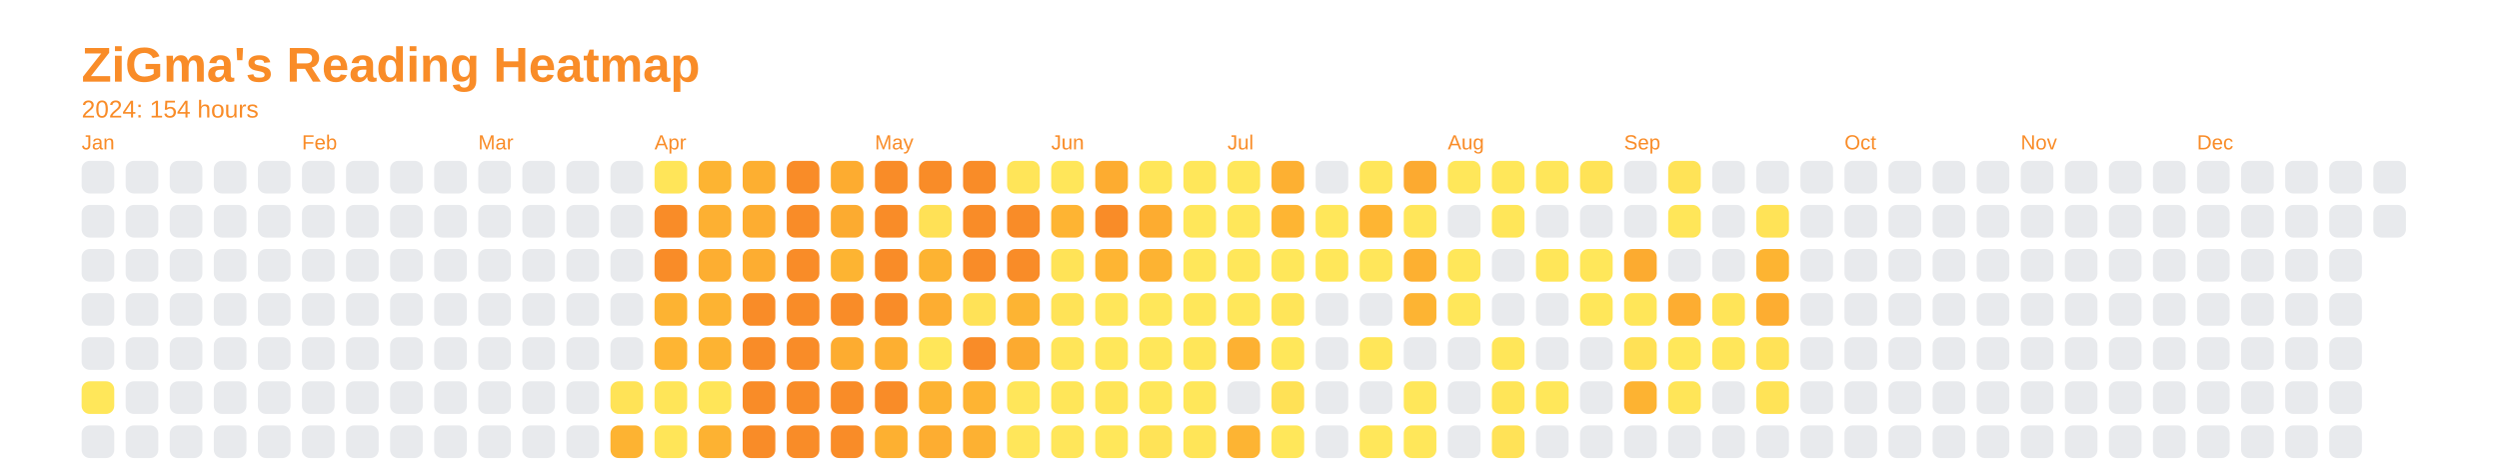
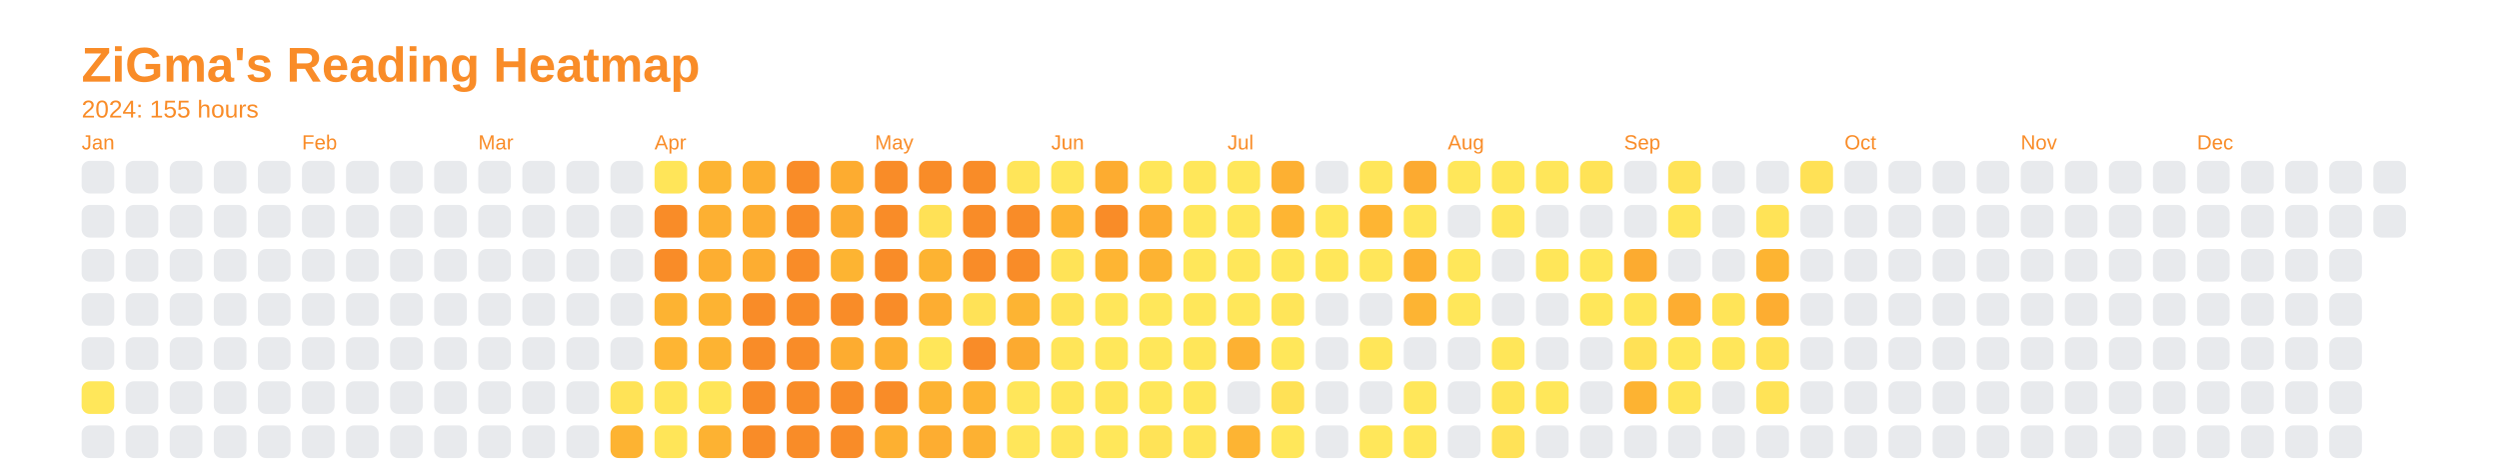
<svg xmlns="http://www.w3.org/2000/svg" baseProfile="full" height="57.5mm" version="1.1" viewBox="0,0,306.2,57.5" width="306.2mm">
  <defs />
  <rect fill="none" height="57.5" width="306.2" x="0" y="0" />
  <text fill="#f98c28" style="font-size:6px; font-family:Arial; font-weight:bold;" x="10" y="10">ZiGma's Reading Heatmap</text>
-   <text fill="#f98c28" style="font-size:3px; font-family:Arial;" x="10" y="14.4">2024: 154 hours</text>
+   <text fill="#f98c28" style="font-size:3px; font-family:Arial;" x="10" y="14.4">2024: 155 hours</text>
  <text fill="#f98c28" style="font-size:2.5px; font-family:Arial" x="10" y="18.3">Jan</text>
  <rect fill="#e8eaed" height="4" rx="1" ry="1" width="4" x="10" y="19.7" />
  <rect fill="#e8eaed" height="4" rx="1" ry="1" width="4" x="10" y="25.1" />
  <rect fill="#e8eaed" height="4" rx="1" ry="1" width="4" x="10" y="30.5" />
  <rect fill="#e8eaed" height="4" rx="1" ry="1" width="4" x="10" y="35.9" />
  <rect fill="#e8eaed" height="4" rx="1" ry="1" width="4" x="10" y="41.3" />
  <rect fill="#ffe75a" height="4" rx="1" ry="1" width="4" x="10" y="46.7" />
  <rect fill="#e8eaed" height="4" rx="1" ry="1" width="4" x="10" y="52.1" />
  <rect fill="#e8eaed" height="4" rx="1" ry="1" width="4" x="15.4" y="19.7" />
  <rect fill="#e8eaed" height="4" rx="1" ry="1" width="4" x="15.4" y="25.1" />
  <rect fill="#e8eaed" height="4" rx="1" ry="1" width="4" x="15.4" y="30.5" />
  <rect fill="#e8eaed" height="4" rx="1" ry="1" width="4" x="15.4" y="35.9" />
  <rect fill="#e8eaed" height="4" rx="1" ry="1" width="4" x="15.4" y="41.3" />
  <rect fill="#e8eaed" height="4" rx="1" ry="1" width="4" x="15.4" y="46.7" />
  <rect fill="#e8eaed" height="4" rx="1" ry="1" width="4" x="15.4" y="52.1" />
  <rect fill="#e8eaed" height="4" rx="1" ry="1" width="4" x="20.8" y="19.7" />
  <rect fill="#e8eaed" height="4" rx="1" ry="1" width="4" x="20.8" y="25.1" />
  <rect fill="#e8eaed" height="4" rx="1" ry="1" width="4" x="20.8" y="30.5" />
  <rect fill="#e8eaed" height="4" rx="1" ry="1" width="4" x="20.8" y="35.9" />
  <rect fill="#e8eaed" height="4" rx="1" ry="1" width="4" x="20.8" y="41.3" />
  <rect fill="#e8eaed" height="4" rx="1" ry="1" width="4" x="20.8" y="46.7" />
  <rect fill="#e8eaed" height="4" rx="1" ry="1" width="4" x="20.8" y="52.1" />
  <rect fill="#e8eaed" height="4" rx="1" ry="1" width="4" x="26.2" y="19.7" />
  <rect fill="#e8eaed" height="4" rx="1" ry="1" width="4" x="26.2" y="25.1" />
  <rect fill="#e8eaed" height="4" rx="1" ry="1" width="4" x="26.2" y="30.5" />
  <rect fill="#e8eaed" height="4" rx="1" ry="1" width="4" x="26.2" y="35.9" />
  <rect fill="#e8eaed" height="4" rx="1" ry="1" width="4" x="26.2" y="41.3" />
  <rect fill="#e8eaed" height="4" rx="1" ry="1" width="4" x="26.2" y="46.7" />
  <rect fill="#e8eaed" height="4" rx="1" ry="1" width="4" x="26.2" y="52.1" />
  <rect fill="#e8eaed" height="4" rx="1" ry="1" width="4" x="31.6" y="19.7" />
  <rect fill="#e8eaed" height="4" rx="1" ry="1" width="4" x="31.6" y="25.1" />
  <rect fill="#e8eaed" height="4" rx="1" ry="1" width="4" x="31.6" y="30.5" />
  <rect fill="#e8eaed" height="4" rx="1" ry="1" width="4" x="31.6" y="35.9" />
  <rect fill="#e8eaed" height="4" rx="1" ry="1" width="4" x="31.6" y="41.3" />
  <rect fill="#e8eaed" height="4" rx="1" ry="1" width="4" x="31.6" y="46.7" />
  <rect fill="#e8eaed" height="4" rx="1" ry="1" width="4" x="31.6" y="52.1" />
  <text fill="#f98c28" style="font-size:2.5px; font-family:Arial" x="37.0" y="18.3">Feb</text>
  <rect fill="#e8eaed" height="4" rx="1" ry="1" width="4" x="37.0" y="19.7" />
  <rect fill="#e8eaed" height="4" rx="1" ry="1" width="4" x="37.0" y="25.1" />
  <rect fill="#e8eaed" height="4" rx="1" ry="1" width="4" x="37.0" y="30.5" />
  <rect fill="#e8eaed" height="4" rx="1" ry="1" width="4" x="37.0" y="35.9" />
  <rect fill="#e8eaed" height="4" rx="1" ry="1" width="4" x="37.0" y="41.3" />
  <rect fill="#e8eaed" height="4" rx="1" ry="1" width="4" x="37.0" y="46.7" />
  <rect fill="#e8eaed" height="4" rx="1" ry="1" width="4" x="37.0" y="52.1" />
  <rect fill="#e8eaed" height="4" rx="1" ry="1" width="4" x="42.4" y="19.7" />
  <rect fill="#e8eaed" height="4" rx="1" ry="1" width="4" x="42.4" y="25.1" />
  <rect fill="#e8eaed" height="4" rx="1" ry="1" width="4" x="42.4" y="30.5" />
  <rect fill="#e8eaed" height="4" rx="1" ry="1" width="4" x="42.4" y="35.9" />
  <rect fill="#e8eaed" height="4" rx="1" ry="1" width="4" x="42.4" y="41.3" />
  <rect fill="#e8eaed" height="4" rx="1" ry="1" width="4" x="42.4" y="46.7" />
  <rect fill="#e8eaed" height="4" rx="1" ry="1" width="4" x="42.4" y="52.1" />
  <rect fill="#e8eaed" height="4" rx="1" ry="1" width="4" x="47.8" y="19.7" />
  <rect fill="#e8eaed" height="4" rx="1" ry="1" width="4" x="47.8" y="25.1" />
  <rect fill="#e8eaed" height="4" rx="1" ry="1" width="4" x="47.8" y="30.5" />
  <rect fill="#e8eaed" height="4" rx="1" ry="1" width="4" x="47.8" y="35.9" />
  <rect fill="#e8eaed" height="4" rx="1" ry="1" width="4" x="47.8" y="41.3" />
  <rect fill="#e8eaed" height="4" rx="1" ry="1" width="4" x="47.8" y="46.7" />
  <rect fill="#e8eaed" height="4" rx="1" ry="1" width="4" x="47.8" y="52.1" />
  <rect fill="#e8eaed" height="4" rx="1" ry="1" width="4" x="53.2" y="19.7" />
  <rect fill="#e8eaed" height="4" rx="1" ry="1" width="4" x="53.2" y="25.1" />
  <rect fill="#e8eaed" height="4" rx="1" ry="1" width="4" x="53.2" y="30.5" />
  <rect fill="#e8eaed" height="4" rx="1" ry="1" width="4" x="53.2" y="35.9" />
  <rect fill="#e8eaed" height="4" rx="1" ry="1" width="4" x="53.2" y="41.3" />
  <rect fill="#e8eaed" height="4" rx="1" ry="1" width="4" x="53.2" y="46.7" />
  <rect fill="#e8eaed" height="4" rx="1" ry="1" width="4" x="53.2" y="52.1" />
  <text fill="#f98c28" style="font-size:2.5px; font-family:Arial" x="58.6" y="18.3">Mar</text>
  <rect fill="#e8eaed" height="4" rx="1" ry="1" width="4" x="58.6" y="19.7" />
  <rect fill="#e8eaed" height="4" rx="1" ry="1" width="4" x="58.6" y="25.1" />
  <rect fill="#e8eaed" height="4" rx="1" ry="1" width="4" x="58.6" y="30.5" />
  <rect fill="#e8eaed" height="4" rx="1" ry="1" width="4" x="58.6" y="35.9" />
  <rect fill="#e8eaed" height="4" rx="1" ry="1" width="4" x="58.6" y="41.3" />
  <rect fill="#e8eaed" height="4" rx="1" ry="1" width="4" x="58.6" y="46.7" />
  <rect fill="#e8eaed" height="4" rx="1" ry="1" width="4" x="58.6" y="52.1" />
  <rect fill="#e8eaed" height="4" rx="1" ry="1" width="4" x="64" y="19.7" />
  <rect fill="#e8eaed" height="4" rx="1" ry="1" width="4" x="64" y="25.1" />
  <rect fill="#e8eaed" height="4" rx="1" ry="1" width="4" x="64" y="30.5" />
  <rect fill="#e8eaed" height="4" rx="1" ry="1" width="4" x="64" y="35.9" />
  <rect fill="#e8eaed" height="4" rx="1" ry="1" width="4" x="64" y="41.3" />
  <rect fill="#e8eaed" height="4" rx="1" ry="1" width="4" x="64" y="46.7" />
  <rect fill="#e8eaed" height="4" rx="1" ry="1" width="4" x="64" y="52.1" />
  <rect fill="#e8eaed" height="4" rx="1" ry="1" width="4" x="69.4" y="19.7" />
  <rect fill="#e8eaed" height="4" rx="1" ry="1" width="4" x="69.4" y="25.1" />
  <rect fill="#e8eaed" height="4" rx="1" ry="1" width="4" x="69.4" y="30.5" />
  <rect fill="#e8eaed" height="4" rx="1" ry="1" width="4" x="69.4" y="35.9" />
  <rect fill="#e8eaed" height="4" rx="1" ry="1" width="4" x="69.4" y="41.3" />
  <rect fill="#e8eaed" height="4" rx="1" ry="1" width="4" x="69.4" y="46.7" />
  <rect fill="#e8eaed" height="4" rx="1" ry="1" width="4" x="69.4" y="52.1" />
  <rect fill="#e8eaed" height="4" rx="1" ry="1" width="4" x="74.8" y="19.7" />
  <rect fill="#e8eaed" height="4" rx="1" ry="1" width="4" x="74.8" y="25.1" />
  <rect fill="#e8eaed" height="4" rx="1" ry="1" width="4" x="74.8" y="30.5" />
  <rect fill="#e8eaed" height="4" rx="1" ry="1" width="4" x="74.8" y="35.9" />
  <rect fill="#e8eaed" height="4" rx="1" ry="1" width="4" x="74.8" y="41.3" />
  <rect fill="#ffe357" height="4" rx="1" ry="1" width="4" x="74.8" y="46.7" />
  <rect fill="#fdb332" height="4" rx="1" ry="1" width="4" x="74.8" y="52.1" />
  <text fill="#f98c28" style="font-size:2.5px; font-family:Arial" x="80.2" y="18.3">Apr</text>
  <rect fill="#ffe559" height="4" rx="1" ry="1" width="4" x="80.2" y="19.7" />
  <rect fill="#f98c28" height="4" rx="1" ry="1" width="4" x="80.2" y="25.1" />
  <rect fill="#f98c28" height="4" rx="1" ry="1" width="4" x="80.2" y="30.5" />
  <rect fill="#fdb332" height="4" rx="1" ry="1" width="4" x="80.2" y="35.9" />
  <rect fill="#feb533" height="4" rx="1" ry="1" width="4" x="80.2" y="41.3" />
  <rect fill="#ffe558" height="4" rx="1" ry="1" width="4" x="80.2" y="46.7" />
  <rect fill="#ffe558" height="4" rx="1" ry="1" width="4" x="80.2" y="52.1" />
  <rect fill="#fdb432" height="4" rx="1" ry="1" width="4" x="85.6" y="19.7" />
  <rect fill="#fdb032" height="4" rx="1" ry="1" width="4" x="85.6" y="25.1" />
  <rect fill="#fdae31" height="4" rx="1" ry="1" width="4" x="85.6" y="30.5" />
  <rect fill="#fdb332" height="4" rx="1" ry="1" width="4" x="85.6" y="35.9" />
  <rect fill="#fdb332" height="4" rx="1" ry="1" width="4" x="85.6" y="41.3" />
  <rect fill="#ffe558" height="4" rx="1" ry="1" width="4" x="85.6" y="46.7" />
  <rect fill="#fdb232" height="4" rx="1" ry="1" width="4" x="85.6" y="52.1" />
  <rect fill="#fdaf31" height="4" rx="1" ry="1" width="4" x="91" y="19.7" />
  <rect fill="#fdad31" height="4" rx="1" ry="1" width="4" x="91" y="25.1" />
  <rect fill="#fdad31" height="4" rx="1" ry="1" width="4" x="91" y="30.5" />
  <rect fill="#f98c28" height="4" rx="1" ry="1" width="4" x="91" y="35.9" />
  <rect fill="#f98c28" height="4" rx="1" ry="1" width="4" x="91" y="41.3" />
  <rect fill="#f98c28" height="4" rx="1" ry="1" width="4" x="91" y="46.7" />
  <rect fill="#f98c28" height="4" rx="1" ry="1" width="4" x="91" y="52.1" />
  <rect fill="#f98c28" height="4" rx="1" ry="1" width="4" x="96.4" y="19.7" />
  <rect fill="#f98c28" height="4" rx="1" ry="1" width="4" x="96.4" y="25.1" />
  <rect fill="#f98c28" height="4" rx="1" ry="1" width="4" x="96.4" y="30.5" />
  <rect fill="#f98c28" height="4" rx="1" ry="1" width="4" x="96.4" y="35.9" />
  <rect fill="#f98c28" height="4" rx="1" ry="1" width="4" x="96.4" y="41.3" />
  <rect fill="#f98c28" height="4" rx="1" ry="1" width="4" x="96.4" y="46.7" />
  <rect fill="#f98c28" height="4" rx="1" ry="1" width="4" x="96.4" y="52.1" />
  <rect fill="#fdac30" height="4" rx="1" ry="1" width="4" x="101.8" y="19.7" />
  <rect fill="#fcab30" height="4" rx="1" ry="1" width="4" x="101.8" y="25.1" />
  <rect fill="#fdb432" height="4" rx="1" ry="1" width="4" x="101.8" y="30.5" />
  <rect fill="#f98c28" height="4" rx="1" ry="1" width="4" x="101.8" y="35.9" />
  <rect fill="#fdac30" height="4" rx="1" ry="1" width="4" x="101.8" y="41.3" />
  <rect fill="#f98c28" height="4" rx="1" ry="1" width="4" x="101.8" y="46.7" />
  <rect fill="#f98c28" height="4" rx="1" ry="1" width="4" x="101.8" y="52.1" />
  <text fill="#f98c28" style="font-size:2.5px; font-family:Arial" x="107.2" y="18.3">May</text>
  <rect fill="#f98c28" height="4" rx="1" ry="1" width="4" x="107.2" y="19.7" />
  <rect fill="#f98c28" height="4" rx="1" ry="1" width="4" x="107.2" y="25.1" />
  <rect fill="#f98c28" height="4" rx="1" ry="1" width="4" x="107.2" y="30.5" />
  <rect fill="#f98c28" height="4" rx="1" ry="1" width="4" x="107.2" y="35.9" />
  <rect fill="#fdaf31" height="4" rx="1" ry="1" width="4" x="107.2" y="41.3" />
  <rect fill="#f98c28" height="4" rx="1" ry="1" width="4" x="107.2" y="46.7" />
  <rect fill="#fdb031" height="4" rx="1" ry="1" width="4" x="107.2" y="52.1" />
  <rect fill="#f98c28" height="4" rx="1" ry="1" width="4" x="112.6" y="19.7" />
  <rect fill="#ffe156" height="4" rx="1" ry="1" width="4" x="112.6" y="25.1" />
  <rect fill="#fdb332" height="4" rx="1" ry="1" width="4" x="112.6" y="30.5" />
  <rect fill="#fdad31" height="4" rx="1" ry="1" width="4" x="112.6" y="35.9" />
  <rect fill="#ffe659" height="4" rx="1" ry="1" width="4" x="112.6" y="41.3" />
  <rect fill="#fdb332" height="4" rx="1" ry="1" width="4" x="112.6" y="46.7" />
  <rect fill="#fdad31" height="4" rx="1" ry="1" width="4" x="112.6" y="52.1" />
  <rect fill="#f98c28" height="4" rx="1" ry="1" width="4" x="118" y="19.7" />
  <rect fill="#f98c28" height="4" rx="1" ry="1" width="4" x="118" y="25.1" />
  <rect fill="#f98c28" height="4" rx="1" ry="1" width="4" x="118" y="30.5" />
  <rect fill="#ffe257" height="4" rx="1" ry="1" width="4" x="118" y="35.9" />
  <rect fill="#f98c28" height="4" rx="1" ry="1" width="4" x="118" y="41.3" />
  <rect fill="#feb433" height="4" rx="1" ry="1" width="4" x="118" y="46.7" />
  <rect fill="#fdb132" height="4" rx="1" ry="1" width="4" x="118" y="52.1" />
  <rect fill="#ffe559" height="4" rx="1" ry="1" width="4" x="123.4" y="19.7" />
  <rect fill="#f98c28" height="4" rx="1" ry="1" width="4" x="123.4" y="25.1" />
  <rect fill="#f98c28" height="4" rx="1" ry="1" width="4" x="123.4" y="30.5" />
  <rect fill="#fdb433" height="4" rx="1" ry="1" width="4" x="123.4" y="35.9" />
  <rect fill="#fcaa30" height="4" rx="1" ry="1" width="4" x="123.4" y="41.3" />
  <rect fill="#ffe65a" height="4" rx="1" ry="1" width="4" x="123.4" y="46.7" />
  <rect fill="#ffe65a" height="4" rx="1" ry="1" width="4" x="123.4" y="52.1" />
  <text fill="#f98c28" style="font-size:2.5px; font-family:Arial" x="128.8" y="18.3">Jun</text>
  <rect fill="#ffe65a" height="4" rx="1" ry="1" width="4" x="128.8" y="19.7" />
  <rect fill="#feb433" height="4" rx="1" ry="1" width="4" x="128.8" y="25.1" />
  <rect fill="#ffe357" height="4" rx="1" ry="1" width="4" x="128.8" y="30.5" />
  <rect fill="#ffe357" height="4" rx="1" ry="1" width="4" x="128.8" y="35.9" />
  <rect fill="#ffe559" height="4" rx="1" ry="1" width="4" x="128.8" y="41.3" />
  <rect fill="#ffe659" height="4" rx="1" ry="1" width="4" x="128.8" y="46.7" />
  <rect fill="#ffe65a" height="4" rx="1" ry="1" width="4" x="128.8" y="52.1" />
  <rect fill="#fdac30" height="4" rx="1" ry="1" width="4" x="134.2" y="19.7" />
  <rect fill="#f98c28" height="4" rx="1" ry="1" width="4" x="134.2" y="25.1" />
  <rect fill="#feb533" height="4" rx="1" ry="1" width="4" x="134.2" y="30.5" />
  <rect fill="#ffe65a" height="4" rx="1" ry="1" width="4" x="134.2" y="35.9" />
  <rect fill="#ffe75a" height="4" rx="1" ry="1" width="4" x="134.2" y="41.3" />
  <rect fill="#ffe558" height="4" rx="1" ry="1" width="4" x="134.2" y="46.7" />
  <rect fill="#ffe75a" height="4" rx="1" ry="1" width="4" x="134.2" y="52.1" />
  <rect fill="#ffe659" height="4" rx="1" ry="1" width="4" x="139.6" y="19.7" />
  <rect fill="#fdac30" height="4" rx="1" ry="1" width="4" x="139.6" y="25.1" />
  <rect fill="#fdb332" height="4" rx="1" ry="1" width="4" x="139.6" y="30.5" />
  <rect fill="#ffe75a" height="4" rx="1" ry="1" width="4" x="139.6" y="35.9" />
  <rect fill="#ffe75a" height="4" rx="1" ry="1" width="4" x="139.6" y="41.3" />
  <rect fill="#ffe75a" height="4" rx="1" ry="1" width="4" x="139.6" y="46.7" />
  <rect fill="#ffe357" height="4" rx="1" ry="1" width="4" x="139.6" y="52.1" />
  <rect fill="#ffe75a" height="4" rx="1" ry="1" width="4" x="145" y="19.7" />
  <rect fill="#ffe75a" height="4" rx="1" ry="1" width="4" x="145" y="25.1" />
  <rect fill="#ffe75a" height="4" rx="1" ry="1" width="4" x="145" y="30.5" />
  <rect fill="#ffe75a" height="4" rx="1" ry="1" width="4" x="145" y="35.9" />
  <rect fill="#ffe659" height="4" rx="1" ry="1" width="4" x="145" y="41.3" />
  <rect fill="#ffe75a" height="4" rx="1" ry="1" width="4" x="145" y="46.7" />
-   <rect fill="#ffe558" height="4" rx="1" ry="1" width="4" x="145" y="52.1" />
+   <rect fill="#ffe559" height="4" rx="1" ry="1" width="4" x="145" y="52.1" />
  <text fill="#f98c28" style="font-size:2.5px; font-family:Arial" x="150.4" y="18.3">Jul</text>
  <rect fill="#ffe75a" height="4" rx="1" ry="1" width="4" x="150.4" y="19.7" />
  <rect fill="#ffe75a" height="4" rx="1" ry="1" width="4" x="150.4" y="25.1" />
  <rect fill="#ffe75a" height="4" rx="1" ry="1" width="4" x="150.4" y="30.5" />
  <rect fill="#ffe75a" height="4" rx="1" ry="1" width="4" x="150.4" y="35.9" />
  <rect fill="#fdb132" height="4" rx="1" ry="1" width="4" x="150.4" y="41.3" />
  <rect fill="#e8eaed" height="4" rx="1" ry="1" width="4" x="150.4" y="46.7" />
  <rect fill="#fdb433" height="4" rx="1" ry="1" width="4" x="150.4" y="52.1" />
  <rect fill="#fdb032" height="4" rx="1" ry="1" width="4" x="155.8" y="19.7" />
  <rect fill="#feb533" height="4" rx="1" ry="1" width="4" x="155.8" y="25.1" />
  <rect fill="#ffe75a" height="4" rx="1" ry="1" width="4" x="155.8" y="30.5" />
  <rect fill="#ffe559" height="4" rx="1" ry="1" width="4" x="155.8" y="35.9" />
  <rect fill="#ffe75a" height="4" rx="1" ry="1" width="4" x="155.8" y="41.3" />
  <rect fill="#ffe156" height="4" rx="1" ry="1" width="4" x="155.8" y="46.7" />
  <rect fill="#ffe75a" height="4" rx="1" ry="1" width="4" x="155.8" y="52.1" />
  <rect fill="#e8eaed" height="4" rx="1" ry="1" width="4" x="161.2" y="19.7" />
  <rect fill="#ffe75a" height="4" rx="1" ry="1" width="4" x="161.2" y="25.1" />
  <rect fill="#ffe75a" height="4" rx="1" ry="1" width="4" x="161.2" y="30.5" />
  <rect fill="#e8eaed" height="4" rx="1" ry="1" width="4" x="161.2" y="35.9" />
  <rect fill="#e8eaed" height="4" rx="1" ry="1" width="4" x="161.2" y="41.3" />
  <rect fill="#e8eaed" height="4" rx="1" ry="1" width="4" x="161.2" y="46.7" />
  <rect fill="#e8eaed" height="4" rx="1" ry="1" width="4" x="161.2" y="52.1" />
  <rect fill="#ffe65a" height="4" rx="1" ry="1" width="4" x="166.6" y="19.7" />
  <rect fill="#feb533" height="4" rx="1" ry="1" width="4" x="166.6" y="25.1" />
  <rect fill="#ffe65a" height="4" rx="1" ry="1" width="4" x="166.6" y="30.5" />
  <rect fill="#e8eaed" height="4" rx="1" ry="1" width="4" x="166.6" y="35.9" />
  <rect fill="#ffe659" height="4" rx="1" ry="1" width="4" x="166.6" y="41.3" />
  <rect fill="#e8eaed" height="4" rx="1" ry="1" width="4" x="166.6" y="46.7" />
  <rect fill="#ffe75a" height="4" rx="1" ry="1" width="4" x="166.6" y="52.1" />
  <rect fill="#fcaa30" height="4" rx="1" ry="1" width="4" x="172" y="19.7" />
  <rect fill="#ffe65a" height="4" rx="1" ry="1" width="4" x="172" y="25.1" />
  <rect fill="#fdb031" height="4" rx="1" ry="1" width="4" x="172" y="30.5" />
  <rect fill="#fdb433" height="4" rx="1" ry="1" width="4" x="172" y="35.9" />
  <rect fill="#e8eaed" height="4" rx="1" ry="1" width="4" x="172" y="41.3" />
  <rect fill="#ffe75a" height="4" rx="1" ry="1" width="4" x="172" y="46.7" />
  <rect fill="#ffe75a" height="4" rx="1" ry="1" width="4" x="172" y="52.1" />
  <text fill="#f98c28" style="font-size:2.5px; font-family:Arial" x="177.4" y="18.3">Aug</text>
  <rect fill="#ffe75a" height="4" rx="1" ry="1" width="4" x="177.4" y="19.7" />
  <rect fill="#e8eaed" height="4" rx="1" ry="1" width="4" x="177.4" y="25.1" />
  <rect fill="#ffe75a" height="4" rx="1" ry="1" width="4" x="177.4" y="30.5" />
  <rect fill="#ffe75a" height="4" rx="1" ry="1" width="4" x="177.4" y="35.9" />
  <rect fill="#e8eaed" height="4" rx="1" ry="1" width="4" x="177.4" y="41.3" />
  <rect fill="#e8eaed" height="4" rx="1" ry="1" width="4" x="177.4" y="46.7" />
  <rect fill="#e8eaed" height="4" rx="1" ry="1" width="4" x="177.4" y="52.1" />
  <rect fill="#ffe75a" height="4" rx="1" ry="1" width="4" x="182.8" y="19.7" />
  <rect fill="#ffe659" height="4" rx="1" ry="1" width="4" x="182.8" y="25.1" />
  <rect fill="#e8eaed" height="4" rx="1" ry="1" width="4" x="182.8" y="30.5" />
  <rect fill="#e8eaed" height="4" rx="1" ry="1" width="4" x="182.8" y="35.9" />
  <rect fill="#ffe659" height="4" rx="1" ry="1" width="4" x="182.8" y="41.3" />
  <rect fill="#ffe558" height="4" rx="1" ry="1" width="4" x="182.8" y="46.7" />
  <rect fill="#ffe257" height="4" rx="1" ry="1" width="4" x="182.8" y="52.1" />
  <rect fill="#ffe65a" height="4" rx="1" ry="1" width="4" x="188.2" y="19.7" />
  <rect fill="#e8eaed" height="4" rx="1" ry="1" width="4" x="188.2" y="25.1" />
  <rect fill="#ffe659" height="4" rx="1" ry="1" width="4" x="188.2" y="30.5" />
  <rect fill="#e8eaed" height="4" rx="1" ry="1" width="4" x="188.2" y="35.9" />
  <rect fill="#e8eaed" height="4" rx="1" ry="1" width="4" x="188.2" y="41.3" />
  <rect fill="#ffe75a" height="4" rx="1" ry="1" width="4" x="188.2" y="46.7" />
  <rect fill="#e8eaed" height="4" rx="1" ry="1" width="4" x="188.2" y="52.1" />
  <rect fill="#ffe357" height="4" rx="1" ry="1" width="4" x="193.6" y="19.7" />
  <rect fill="#e8eaed" height="4" rx="1" ry="1" width="4" x="193.6" y="25.1" />
  <rect fill="#ffe75a" height="4" rx="1" ry="1" width="4" x="193.6" y="30.5" />
  <rect fill="#ffe75a" height="4" rx="1" ry="1" width="4" x="193.6" y="35.9" />
  <rect fill="#e8eaed" height="4" rx="1" ry="1" width="4" x="193.6" y="41.3" />
  <rect fill="#e8eaed" height="4" rx="1" ry="1" width="4" x="193.6" y="46.7" />
  <rect fill="#e8eaed" height="4" rx="1" ry="1" width="4" x="193.6" y="52.1" />
  <text fill="#f98c28" style="font-size:2.5px; font-family:Arial" x="199" y="18.3">Sep</text>
  <rect fill="#e8eaed" height="4" rx="1" ry="1" width="4" x="199" y="19.7" />
  <rect fill="#e8eaed" height="4" rx="1" ry="1" width="4" x="199" y="25.1" />
  <rect fill="#fcab30" height="4" rx="1" ry="1" width="4" x="199" y="30.5" />
  <rect fill="#ffe659" height="4" rx="1" ry="1" width="4" x="199" y="35.9" />
  <rect fill="#ffe156" height="4" rx="1" ry="1" width="4" x="199" y="41.3" />
  <rect fill="#fdb332" height="4" rx="1" ry="1" width="4" x="199" y="46.7" />
  <rect fill="#e8eaed" height="4" rx="1" ry="1" width="4" x="199" y="52.1" />
  <rect fill="#ffe357" height="4" rx="1" ry="1" width="4" x="204.4" y="19.7" />
  <rect fill="#ffe659" height="4" rx="1" ry="1" width="4" x="204.4" y="25.1" />
  <rect fill="#e8eaed" height="4" rx="1" ry="1" width="4" x="204.4" y="30.5" />
  <rect fill="#fdad31" height="4" rx="1" ry="1" width="4" x="204.4" y="35.9" />
  <rect fill="#ffe75a" height="4" rx="1" ry="1" width="4" x="204.4" y="41.3" />
  <rect fill="#ffe558" height="4" rx="1" ry="1" width="4" x="204.4" y="46.7" />
  <rect fill="#e8eaed" height="4" rx="1" ry="1" width="4" x="204.4" y="52.1" />
  <rect fill="#e8eaed" height="4" rx="1" ry="1" width="4" x="209.8" y="19.7" />
  <rect fill="#e8eaed" height="4" rx="1" ry="1" width="4" x="209.8" y="25.1" />
  <rect fill="#e8eaed" height="4" rx="1" ry="1" width="4" x="209.8" y="30.5" />
  <rect fill="#ffe458" height="4" rx="1" ry="1" width="4" x="209.8" y="35.9" />
  <rect fill="#ffe65a" height="4" rx="1" ry="1" width="4" x="209.8" y="41.3" />
  <rect fill="#e8eaed" height="4" rx="1" ry="1" width="4" x="209.8" y="46.7" />
  <rect fill="#e8eaed" height="4" rx="1" ry="1" width="4" x="209.8" y="52.1" />
  <rect fill="#e8eaed" height="4" rx="1" ry="1" width="4" x="215.2" y="19.7" />
  <rect fill="#ffe357" height="4" rx="1" ry="1" width="4" x="215.2" y="25.1" />
  <rect fill="#fdb432" height="4" rx="1" ry="1" width="4" x="215.2" y="30.5" />
  <rect fill="#fdad31" height="4" rx="1" ry="1" width="4" x="215.2" y="35.9" />
  <rect fill="#ffe257" height="4" rx="1" ry="1" width="4" x="215.2" y="41.3" />
  <rect fill="#ffe357" height="4" rx="1" ry="1" width="4" x="215.2" y="46.7" />
  <rect fill="#e8eaed" height="4" rx="1" ry="1" width="4" x="215.2" y="52.1" />
-   <rect fill="#e8eaed" height="4" rx="1" ry="1" width="4" x="220.6" y="19.7" />
+   <rect fill="#ffe156" height="4" rx="1" ry="1" width="4" x="220.6" y="19.7" />
  <rect fill="#e8eaed" height="4" rx="1" ry="1" width="4" x="220.6" y="25.1" />
  <rect fill="#e8eaed" height="4" rx="1" ry="1" width="4" x="220.6" y="30.5" />
  <rect fill="#e8eaed" height="4" rx="1" ry="1" width="4" x="220.6" y="35.9" />
  <rect fill="#e8eaed" height="4" rx="1" ry="1" width="4" x="220.6" y="41.3" />
  <rect fill="#e8eaed" height="4" rx="1" ry="1" width="4" x="220.6" y="46.7" />
  <rect fill="#e8eaed" height="4" rx="1" ry="1" width="4" x="220.6" y="52.1" />
  <text fill="#f98c28" style="font-size:2.5px; font-family:Arial" x="226" y="18.3">Oct</text>
  <rect fill="#e8eaed" height="4" rx="1" ry="1" width="4" x="226" y="19.7" />
  <rect fill="#e8eaed" height="4" rx="1" ry="1" width="4" x="226" y="25.1" />
  <rect fill="#e8eaed" height="4" rx="1" ry="1" width="4" x="226" y="30.5" />
  <rect fill="#e8eaed" height="4" rx="1" ry="1" width="4" x="226" y="35.9" />
  <rect fill="#e8eaed" height="4" rx="1" ry="1" width="4" x="226" y="41.3" />
  <rect fill="#e8eaed" height="4" rx="1" ry="1" width="4" x="226" y="46.7" />
  <rect fill="#e8eaed" height="4" rx="1" ry="1" width="4" x="226" y="52.1" />
  <rect fill="#e8eaed" height="4" rx="1" ry="1" width="4" x="231.4" y="19.7" />
  <rect fill="#e8eaed" height="4" rx="1" ry="1" width="4" x="231.4" y="25.1" />
  <rect fill="#e8eaed" height="4" rx="1" ry="1" width="4" x="231.4" y="30.5" />
  <rect fill="#e8eaed" height="4" rx="1" ry="1" width="4" x="231.4" y="35.9" />
  <rect fill="#e8eaed" height="4" rx="1" ry="1" width="4" x="231.4" y="41.3" />
  <rect fill="#e8eaed" height="4" rx="1" ry="1" width="4" x="231.4" y="46.7" />
  <rect fill="#e8eaed" height="4" rx="1" ry="1" width="4" x="231.4" y="52.1" />
  <rect fill="#e8eaed" height="4" rx="1" ry="1" width="4" x="236.8" y="19.7" />
  <rect fill="#e8eaed" height="4" rx="1" ry="1" width="4" x="236.8" y="25.1" />
  <rect fill="#e8eaed" height="4" rx="1" ry="1" width="4" x="236.8" y="30.5" />
  <rect fill="#e8eaed" height="4" rx="1" ry="1" width="4" x="236.8" y="35.9" />
  <rect fill="#e8eaed" height="4" rx="1" ry="1" width="4" x="236.8" y="41.3" />
  <rect fill="#e8eaed" height="4" rx="1" ry="1" width="4" x="236.8" y="46.7" />
  <rect fill="#e8eaed" height="4" rx="1" ry="1" width="4" x="236.8" y="52.1" />
  <rect fill="#e8eaed" height="4" rx="1" ry="1" width="4" x="242.2" y="19.7" />
  <rect fill="#e8eaed" height="4" rx="1" ry="1" width="4" x="242.2" y="25.1" />
  <rect fill="#e8eaed" height="4" rx="1" ry="1" width="4" x="242.2" y="30.5" />
  <rect fill="#e8eaed" height="4" rx="1" ry="1" width="4" x="242.2" y="35.9" />
  <rect fill="#e8eaed" height="4" rx="1" ry="1" width="4" x="242.2" y="41.3" />
  <rect fill="#e8eaed" height="4" rx="1" ry="1" width="4" x="242.2" y="46.7" />
  <rect fill="#e8eaed" height="4" rx="1" ry="1" width="4" x="242.2" y="52.1" />
  <text fill="#f98c28" style="font-size:2.5px; font-family:Arial" x="247.6" y="18.3">Nov</text>
  <rect fill="#e8eaed" height="4" rx="1" ry="1" width="4" x="247.6" y="19.7" />
  <rect fill="#e8eaed" height="4" rx="1" ry="1" width="4" x="247.6" y="25.1" />
  <rect fill="#e8eaed" height="4" rx="1" ry="1" width="4" x="247.6" y="30.5" />
  <rect fill="#e8eaed" height="4" rx="1" ry="1" width="4" x="247.6" y="35.9" />
  <rect fill="#e8eaed" height="4" rx="1" ry="1" width="4" x="247.6" y="41.3" />
  <rect fill="#e8eaed" height="4" rx="1" ry="1" width="4" x="247.6" y="46.7" />
  <rect fill="#e8eaed" height="4" rx="1" ry="1" width="4" x="247.6" y="52.1" />
  <rect fill="#e8eaed" height="4" rx="1" ry="1" width="4" x="253" y="19.7" />
  <rect fill="#e8eaed" height="4" rx="1" ry="1" width="4" x="253" y="25.1" />
  <rect fill="#e8eaed" height="4" rx="1" ry="1" width="4" x="253" y="30.5" />
  <rect fill="#e8eaed" height="4" rx="1" ry="1" width="4" x="253" y="35.9" />
  <rect fill="#e8eaed" height="4" rx="1" ry="1" width="4" x="253" y="41.3" />
  <rect fill="#e8eaed" height="4" rx="1" ry="1" width="4" x="253" y="46.7" />
  <rect fill="#e8eaed" height="4" rx="1" ry="1" width="4" x="253" y="52.1" />
  <rect fill="#e8eaed" height="4" rx="1" ry="1" width="4" x="258.4" y="19.7" />
  <rect fill="#e8eaed" height="4" rx="1" ry="1" width="4" x="258.4" y="25.1" />
  <rect fill="#e8eaed" height="4" rx="1" ry="1" width="4" x="258.4" y="30.5" />
  <rect fill="#e8eaed" height="4" rx="1" ry="1" width="4" x="258.4" y="35.9" />
  <rect fill="#e8eaed" height="4" rx="1" ry="1" width="4" x="258.4" y="41.3" />
  <rect fill="#e8eaed" height="4" rx="1" ry="1" width="4" x="258.4" y="46.7" />
  <rect fill="#e8eaed" height="4" rx="1" ry="1" width="4" x="258.4" y="52.1" />
  <rect fill="#e8eaed" height="4" rx="1" ry="1" width="4" x="263.8" y="19.7" />
  <rect fill="#e8eaed" height="4" rx="1" ry="1" width="4" x="263.8" y="25.1" />
  <rect fill="#e8eaed" height="4" rx="1" ry="1" width="4" x="263.8" y="30.5" />
  <rect fill="#e8eaed" height="4" rx="1" ry="1" width="4" x="263.8" y="35.9" />
  <rect fill="#e8eaed" height="4" rx="1" ry="1" width="4" x="263.8" y="41.3" />
  <rect fill="#e8eaed" height="4" rx="1" ry="1" width="4" x="263.8" y="46.7" />
  <rect fill="#e8eaed" height="4" rx="1" ry="1" width="4" x="263.8" y="52.1" />
  <text fill="#f98c28" style="font-size:2.5px; font-family:Arial" x="269.2" y="18.3">Dec</text>
  <rect fill="#e8eaed" height="4" rx="1" ry="1" width="4" x="269.2" y="19.7" />
  <rect fill="#e8eaed" height="4" rx="1" ry="1" width="4" x="269.2" y="25.1" />
  <rect fill="#e8eaed" height="4" rx="1" ry="1" width="4" x="269.2" y="30.5" />
  <rect fill="#e8eaed" height="4" rx="1" ry="1" width="4" x="269.2" y="35.9" />
  <rect fill="#e8eaed" height="4" rx="1" ry="1" width="4" x="269.2" y="41.3" />
  <rect fill="#e8eaed" height="4" rx="1" ry="1" width="4" x="269.2" y="46.7" />
  <rect fill="#e8eaed" height="4" rx="1" ry="1" width="4" x="269.2" y="52.1" />
  <rect fill="#e8eaed" height="4" rx="1" ry="1" width="4" x="274.6" y="19.7" />
  <rect fill="#e8eaed" height="4" rx="1" ry="1" width="4" x="274.6" y="25.1" />
  <rect fill="#e8eaed" height="4" rx="1" ry="1" width="4" x="274.6" y="30.5" />
  <rect fill="#e8eaed" height="4" rx="1" ry="1" width="4" x="274.6" y="35.9" />
  <rect fill="#e8eaed" height="4" rx="1" ry="1" width="4" x="274.6" y="41.3" />
  <rect fill="#e8eaed" height="4" rx="1" ry="1" width="4" x="274.6" y="46.7" />
  <rect fill="#e8eaed" height="4" rx="1" ry="1" width="4" x="274.6" y="52.1" />
  <rect fill="#e8eaed" height="4" rx="1" ry="1" width="4" x="280" y="19.7" />
  <rect fill="#e8eaed" height="4" rx="1" ry="1" width="4" x="280" y="25.1" />
  <rect fill="#e8eaed" height="4" rx="1" ry="1" width="4" x="280" y="30.5" />
  <rect fill="#e8eaed" height="4" rx="1" ry="1" width="4" x="280" y="35.9" />
  <rect fill="#e8eaed" height="4" rx="1" ry="1" width="4" x="280" y="41.3" />
  <rect fill="#e8eaed" height="4" rx="1" ry="1" width="4" x="280" y="46.7" />
  <rect fill="#e8eaed" height="4" rx="1" ry="1" width="4" x="280" y="52.1" />
  <rect fill="#e8eaed" height="4" rx="1" ry="1" width="4" x="285.4" y="19.7" />
  <rect fill="#e8eaed" height="4" rx="1" ry="1" width="4" x="285.4" y="25.1" />
  <rect fill="#e8eaed" height="4" rx="1" ry="1" width="4" x="285.4" y="30.5" />
  <rect fill="#e8eaed" height="4" rx="1" ry="1" width="4" x="285.4" y="35.9" />
  <rect fill="#e8eaed" height="4" rx="1" ry="1" width="4" x="285.4" y="41.3" />
  <rect fill="#e8eaed" height="4" rx="1" ry="1" width="4" x="285.4" y="46.7" />
  <rect fill="#e8eaed" height="4" rx="1" ry="1" width="4" x="285.4" y="52.1" />
  <rect fill="#e8eaed" height="4" rx="1" ry="1" width="4" x="290.8" y="19.7" />
  <rect fill="#e8eaed" height="4" rx="1" ry="1" width="4" x="290.8" y="25.1" />
</svg>
